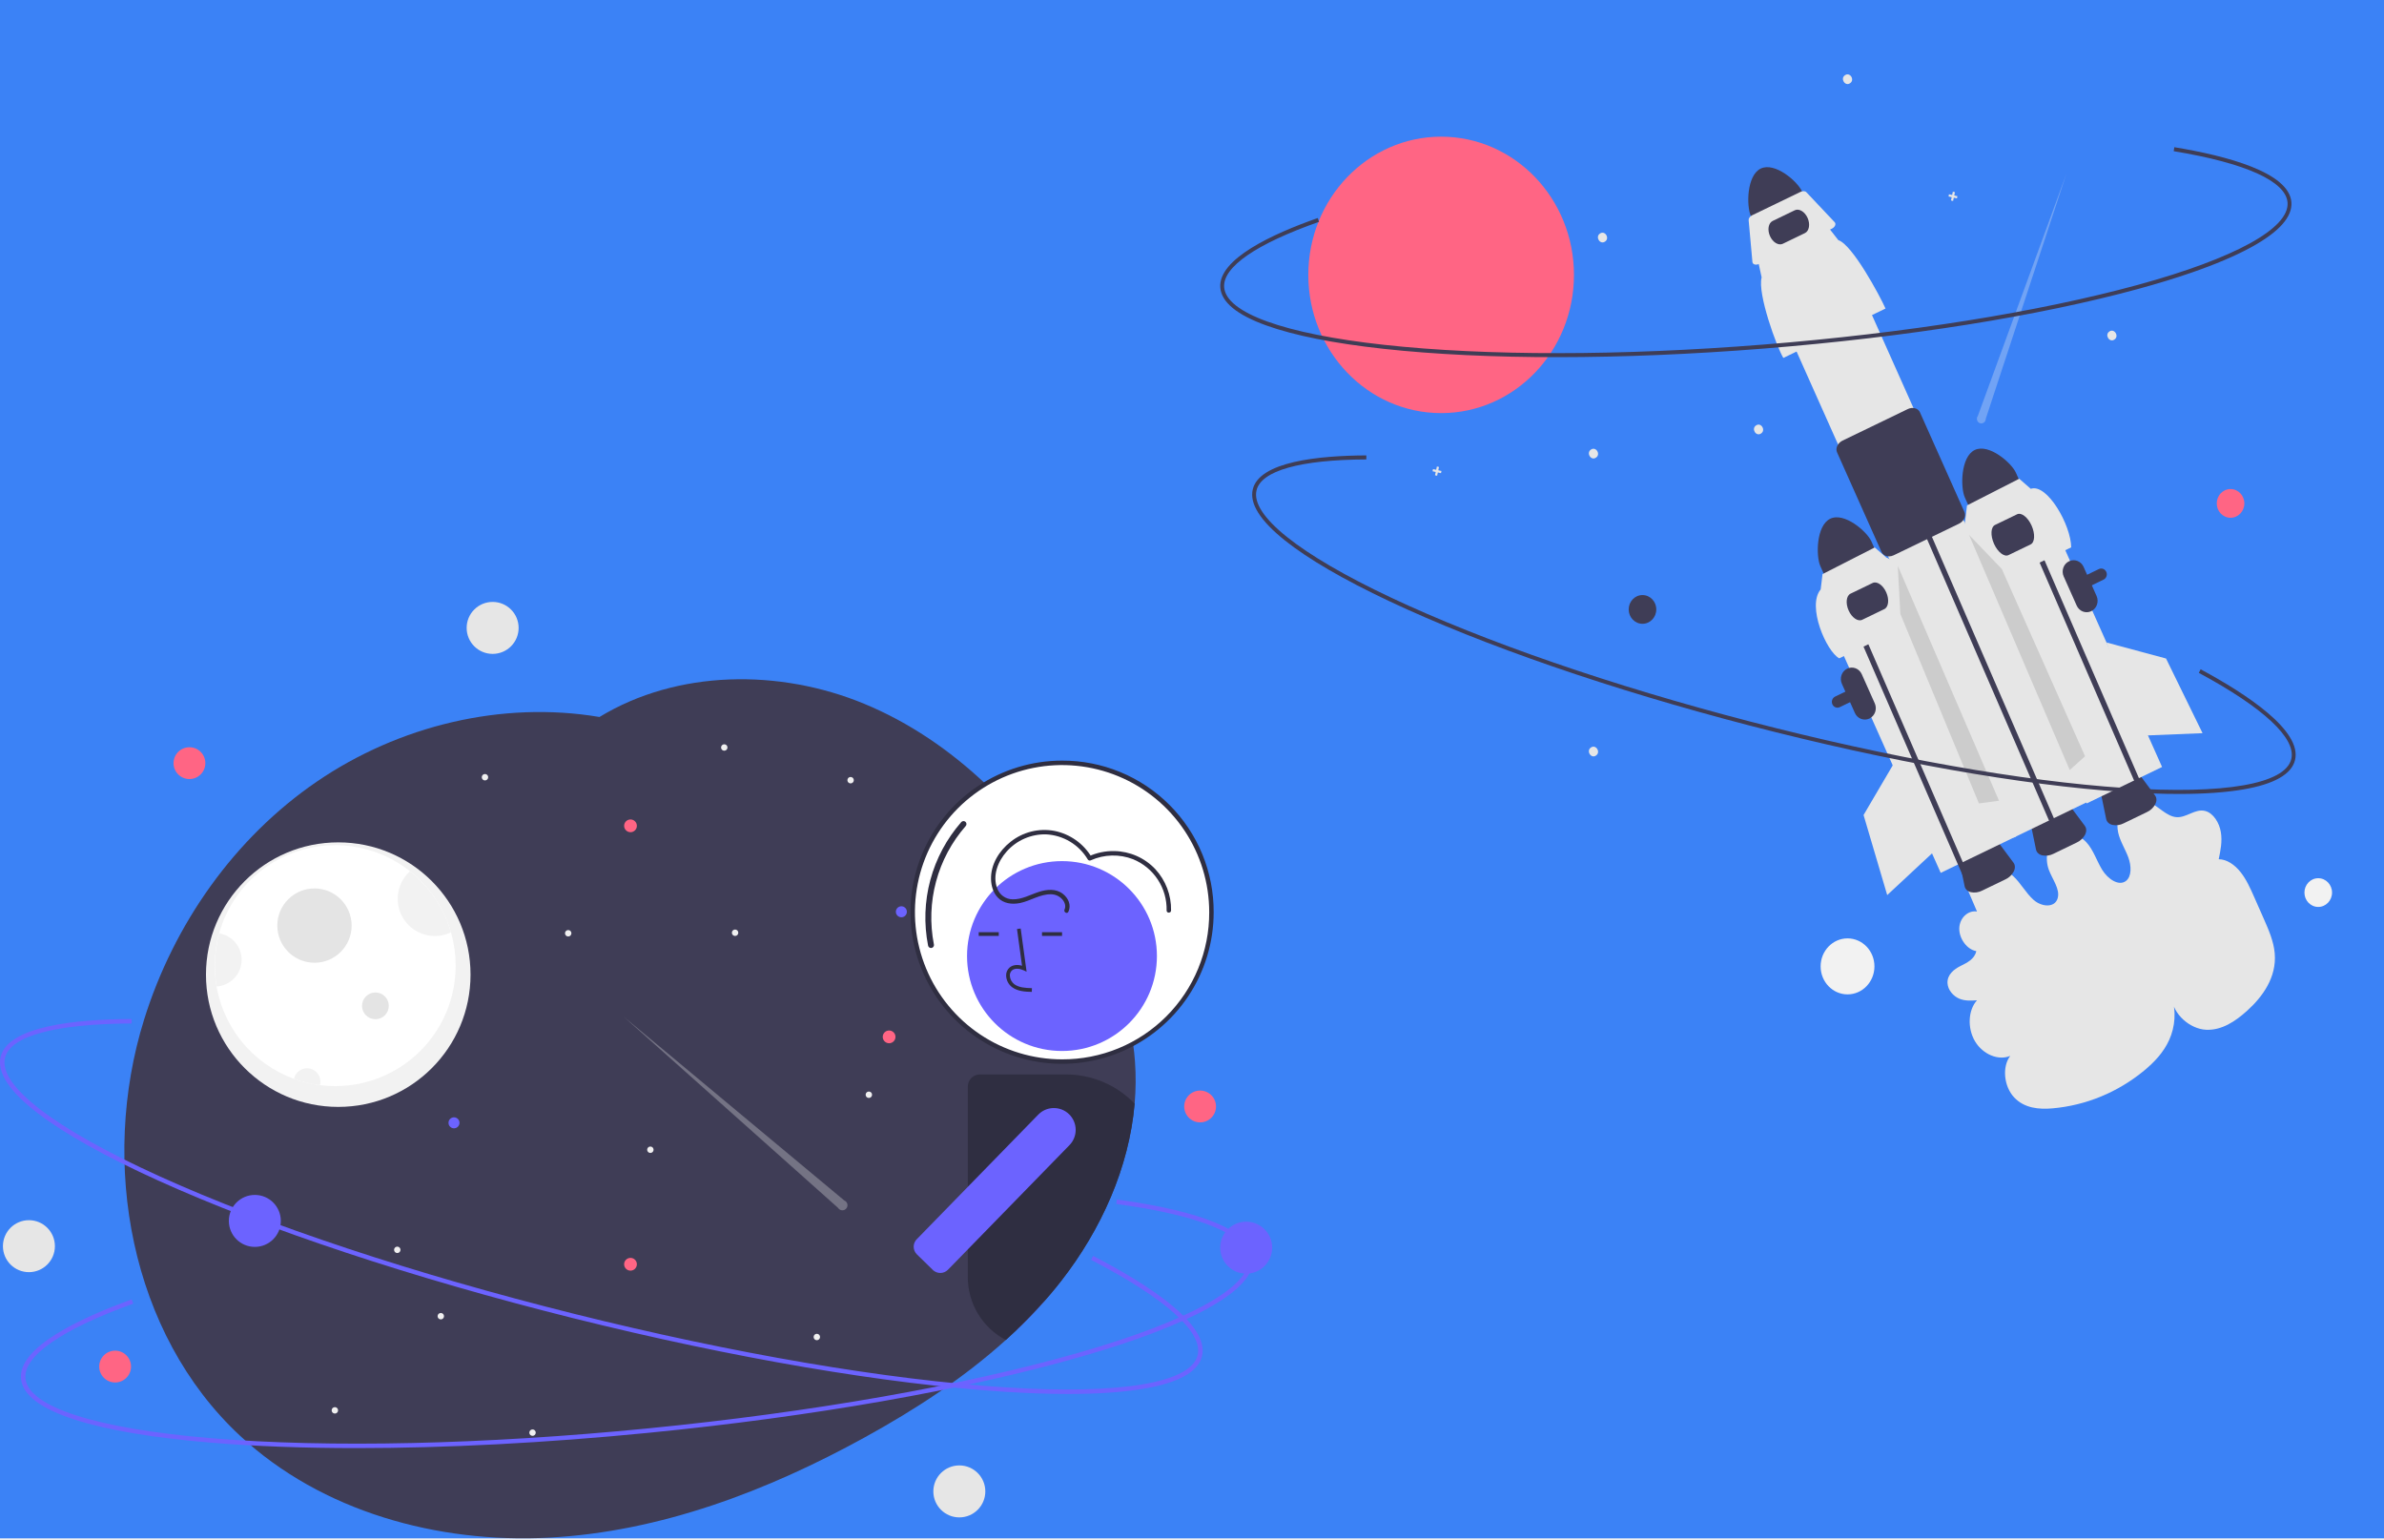
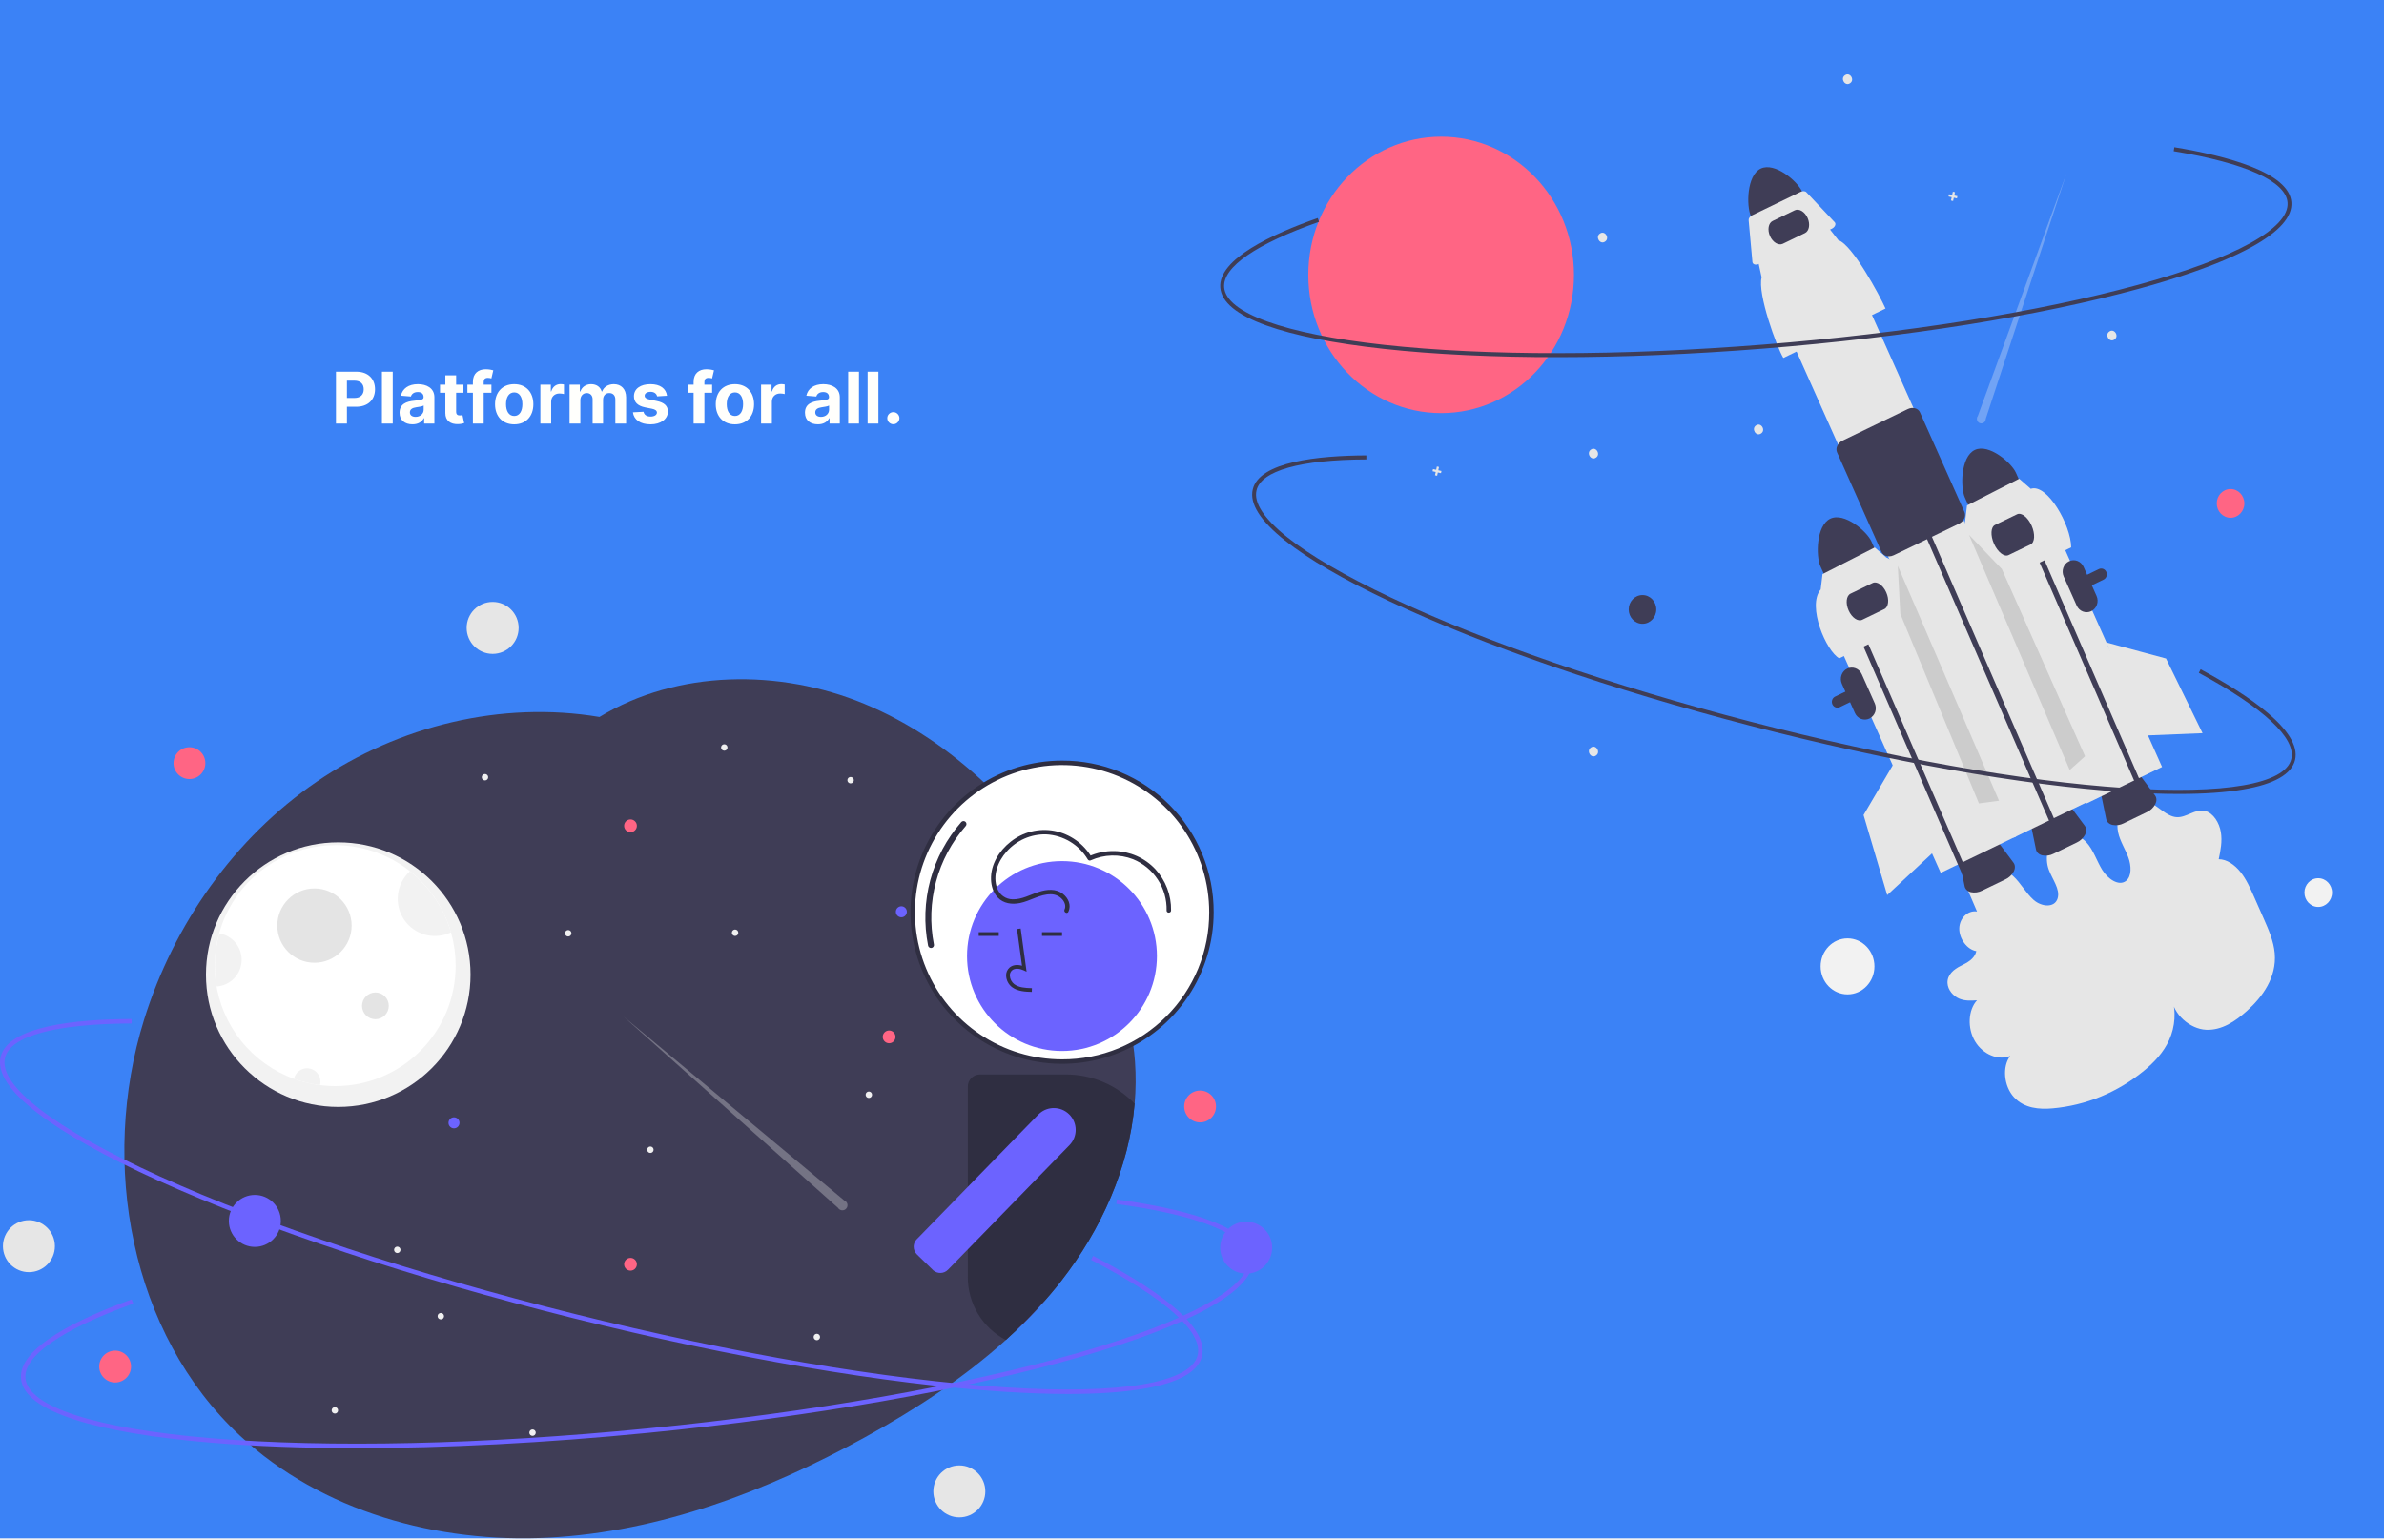
<svg xmlns="http://www.w3.org/2000/svg" width="1604" height="1036" viewBox="0 0 1604 1036" fill="none">
  <g clip-path="url(#clip0_110:1319)">
    <rect width="1604" height="1035.07" fill="#3B82F6" />
    <g clip-path="url(#clip1_110:1319)">
      <path d="M1322.65 595.758L1330.17 613.314C1324.06 612.301 1318.37 617.736 1318.24 624.717C1318.12 631.697 1323.57 638.96 1329.69 639.952C1328.52 645.371 1323.47 647.761 1319.09 649.951C1314.72 652.142 1310 655.775 1310.32 661.549C1310.58 666.186 1314.27 670.28 1318.18 671.926C1322.09 673.572 1326.2 673.319 1330.16 673.043C1324.16 679.58 1323.57 691.867 1328.85 700.682C1334.12 709.497 1344.65 713.837 1352.54 710.444C1346.97 717.657 1348.18 730.866 1355.09 738.31C1362.06 745.814 1372.17 746.54 1381 745.75C1403.49 743.771 1424.92 734.933 1442.61 720.341C1449.36 714.758 1455.67 708.192 1459.52 699.627C1463.37 691.062 1464.51 680.218 1460.92 670.471C1461.89 682.681 1473.63 692.325 1484.19 692.864C1494.76 693.404 1503.98 687.211 1511.82 680.15C1522.24 670.759 1531.9 657.596 1530.47 641.354C1529.76 633.314 1526.38 625.581 1523.07 618.09L1516.66 603.569C1514.06 597.707 1511.42 591.745 1507.52 586.825C1503.62 581.906 1498.21 578.097 1492.79 578.133C1494.03 572.246 1495.27 566.14 1494.23 559.885C1493.2 553.629 1489.22 547.153 1483.82 545.688C1476.94 543.824 1471.11 550.429 1464.2 549.806C1457.54 549.207 1452.04 542.256 1445.58 539.502C1442.92 538.304 1439.98 537.94 1437.12 538.454C1434.26 538.968 1431.61 540.339 1429.49 542.397C1425.4 546.559 1423.69 553.591 1425.16 560.245C1426.45 566.074 1429.87 571.215 1431.95 576.836C1434.03 582.457 1434.36 589.686 1430.36 592.756C1425.54 596.46 1418.2 591.419 1414.43 585.32C1410.67 579.221 1408.5 571.837 1403.74 566.707C1398.12 560.654 1389.32 559.235 1383.53 563.449C1377.74 567.664 1375.53 577.101 1378.45 585.123C1380.83 591.682 1386.3 598.318 1384.4 604.494C1382.4 611.022 1373.63 610.196 1368.35 605.582C1363.06 600.969 1359.55 594.019 1354.32 589.302C1349.02 584.512 1342.09 582.413 1336.01 583.753C1332.92 584.498 1330.07 586.039 1327.71 588.235C1325.35 590.431 1323.55 593.211 1322.5 596.317" fill="#E6E6E6" />
      <path d="M1444.47 546.421L1428.86 553.969C1426.51 555.175 1423.85 555.548 1421.28 555.032C1419.01 554.474 1417.48 553.032 1417.08 551.074L1413.45 533.418C1412.76 530.088 1415.41 526.147 1419.75 524.05L1428.37 519.881C1432.71 517.784 1437.31 518.217 1439.31 520.911L1449.94 535.187C1451.12 536.769 1451.19 538.917 1450.14 541.08C1448.86 543.456 1446.87 545.332 1444.47 546.421V546.421Z" fill="#3F3D56" />
      <path d="M960.382 220.098C975.059 178.296 997.963 140.143 1027.63 108.085C1052.8 80.896 1091.97 82.026 1091.97 82.026L1092.19 81.737C1101.62 69.639 1114.27 60.708 1128.55 56.064C1142.84 51.42 1158.13 51.269 1172.49 55.631C1176.23 56.746 1179.1 57.241 1180.47 56.744C1205.38 47.672 1204.21 27.197 1225.7 10.701C1263.32 -18.18 1388.13 14.903 1405.73 68.049C1420 111.123 1483.67 132.001 1507.45 164.949C1511.17 170.1 1514.82 175.312 1518.4 180.583C1520.08 183.032 1521.74 185.499 1523.38 187.985C1540.23 213.383 1555.35 239.981 1568.63 267.583C1577.33 285.616 1584.9 304.221 1591.27 323.279C1616.08 398.747 1607.6 454.974 1539.2 441.083C1531.1 439.434 1523.2 437.959 1515.49 436.658C1504.33 434.762 1493.55 433.205 1483.17 431.985C1469.19 430.33 1455.89 429.246 1443.26 428.732C1439.02 428.554 1434.85 428.435 1430.76 428.375C1370.31 427.503 1325.47 439.342 1291.31 457.721C1285.52 460.829 1280.03 464.117 1274.85 467.584C1266.93 472.852 1259.37 478.68 1252.22 485.028C1242.33 493.863 1233.2 503.592 1224.96 514.099L1224.5 514.677C1184.55 565.535 1171.4 621.837 1143.61 631.75C1024.8 674.134 949.661 520.492 941.955 370.197C941.566 362.624 941.351 355.072 941.31 347.542C941.286 344.176 941.302 340.819 941.358 337.471C941.48 328.737 941.85 320.059 942.47 311.485C942.701 308.207 942.969 304.947 943.275 301.704C943.611 298.206 943.977 294.73 944.401 291.275C947.423 265.951 952.71 241.858 960.382 220.098Z" fill="#3B82F6" />
      <path d="M1328.62 302.789C1319.14 307.386 1318.98 327.976 1321.95 334.648L1327.35 346.723L1361.71 330.107L1356.32 318.031C1353.34 311.362 1338.12 298.208 1328.62 302.789Z" fill="#3F3D56" />
      <path d="M1236.27 476.164C1235.66 476.164 1235.07 476.012 1234.53 475.722C1233.99 475.431 1233.53 475.01 1233.19 474.494C1232.84 473.978 1232.62 473.383 1232.54 472.759C1232.46 472.135 1232.53 471.501 1232.74 470.91C1232.9 470.427 1233.16 469.983 1233.5 469.605C1233.83 469.227 1234.23 468.921 1234.68 468.706L1412.17 382.894C1412.62 382.678 1413.1 382.555 1413.59 382.534C1414.08 382.512 1414.58 382.591 1415.04 382.767C1415.5 382.944 1415.93 383.213 1416.29 383.56C1416.66 383.908 1416.95 384.326 1417.16 384.792C1417.58 385.733 1417.62 386.808 1417.28 387.781C1416.94 388.755 1416.24 389.548 1415.33 389.986H1415.33L1237.85 475.797C1237.35 476.039 1236.81 476.164 1236.27 476.164V476.164Z" fill="#3F3D56" />
      <path d="M1375.1 337.808L1324.37 362.337L1403.95 540.586L1454.68 516.057L1375.1 337.808Z" fill="#E6E6E6" />
      <path d="M1184.65 113.423C1175.16 118.02 1175.01 138.61 1177.98 145.281L1183.37 157.357L1217.74 140.741L1212.35 128.665C1209.37 121.996 1194.15 108.841 1184.65 113.423Z" fill="#3F3D56" />
      <path d="M1397.24 566.912L1381.63 574.46C1379.29 575.666 1376.62 576.04 1374.05 575.523C1371.79 574.966 1370.26 573.524 1369.85 571.566L1366.22 553.91C1365.53 550.579 1368.19 546.638 1372.52 544.541L1381.14 540.373C1385.48 538.275 1390.09 538.709 1392.09 541.402L1402.71 555.678C1403.89 557.261 1403.96 559.409 1402.91 561.571C1401.63 563.948 1399.64 565.824 1397.24 566.912V566.912Z" fill="#3F3D56" />
      <path d="M1349.25 591.694L1333.63 599.242C1331.29 600.448 1328.63 600.821 1326.06 600.305C1323.79 599.747 1322.26 598.305 1321.85 596.347L1318.22 578.691C1317.54 575.36 1320.19 571.42 1324.52 569.323L1333.15 565.154C1337.48 563.057 1342.09 563.49 1344.09 566.184L1354.72 580.459C1355.89 582.042 1355.97 584.19 1354.91 586.352C1353.64 588.729 1351.64 590.605 1349.25 591.694V591.694Z" fill="#3F3D56" />
      <path d="M1244.67 178.762L1193.93 203.292L1354.8 563.601L1405.53 539.072L1244.67 178.762Z" fill="#E6E6E6" />
      <path d="M1297.31 364.501L1291.61 351.466L1294.89 349.893L1300.57 362.887L1382.75 552.506L1379.47 554.089" fill="#3F3D56" />
      <path d="M1361.51 353.666L1355.82 340.631L1359.1 339.058L1364.77 352.052L1446.96 541.671L1443.68 543.254" fill="#3F3D56" />
      <path d="M1268.61 207.597L1199.87 240.833C1195.49 233.748 1182.3 197.438 1185.26 186.666L1183.04 176.393L1230.5 153.444L1236.86 161.577C1246.29 164.588 1264.65 198.692 1268.61 207.597Z" fill="#E6E6E6" />
      <path d="M1232.49 153.883L1183.51 177.565C1181.7 178.439 1179.77 178.118 1179.21 176.847C1179.13 176.664 1179.08 176.468 1179.06 176.267L1176.52 148.125C1176.41 146.92 1177.4 145.554 1178.92 144.822L1211.4 129.117C1212.91 128.385 1214.56 128.478 1215.37 129.342L1234.4 149.507C1235.38 150.539 1234.85 152.304 1233.22 153.45C1232.99 153.615 1232.74 153.76 1232.49 153.883V153.883Z" fill="#E6E6E6" />
      <path d="M1270.91 374.367C1270.38 374.369 1269.85 374.304 1269.33 374.174C1268.61 374.017 1267.92 373.69 1267.34 373.216C1266.75 372.743 1266.28 372.136 1265.95 371.442L1236.01 304.371C1234.77 301.594 1236.43 298.043 1239.71 296.455L1283.56 275.255C1286.85 273.666 1290.53 274.634 1291.77 277.41L1321.71 344.482C1322.01 345.188 1322.15 345.957 1322.12 346.728C1322.09 347.5 1321.89 348.253 1321.54 348.932C1320.77 350.469 1319.52 351.691 1318 352.398L1274.16 373.597C1273.14 374.097 1272.03 374.359 1270.91 374.367Z" fill="#3F3D56" />
      <path d="M1276.9 384.52L1226.17 409.049L1305.75 587.298L1356.49 562.768L1276.9 384.52Z" fill="#E6E6E6" />
      <path d="M1214.4 156.824L1199.52 164.017C1196.65 165.405 1192.78 163.092 1190.89 158.862C1189 154.631 1189.8 150.059 1192.67 148.671L1207.55 141.478C1210.42 140.089 1214.29 142.402 1216.18 146.633C1218.07 150.863 1217.27 155.436 1214.4 156.824Z" fill="#3F3D56" />
      <path d="M1231.41 349.022C1221.93 353.619 1221.77 374.209 1224.75 380.88L1230.14 392.956L1264.5 376.34L1259.11 364.264C1256.13 357.595 1240.91 344.44 1231.41 349.022Z" fill="#3F3D56" />
      <path d="M1073.8 307.922C1070.45 310.245 1067.02 304.715 1070.44 302.495C1073.79 300.172 1077.22 305.702 1073.8 307.922Z" fill="#E6E6E6" />
      <path d="M1422.61 228.465C1419.26 230.788 1415.83 225.258 1419.24 223.038C1422.59 220.715 1426.02 226.245 1422.61 228.465Z" fill="#E6E6E6" />
      <path d="M1184.87 291.669C1181.52 293.993 1178.09 288.463 1181.5 286.243C1184.85 283.919 1188.28 289.449 1184.87 291.669Z" fill="#E6E6E6" />
      <path d="M1073.8 508.37C1070.45 510.694 1067.02 505.164 1070.44 502.944C1073.79 500.62 1077.22 506.15 1073.8 508.37Z" fill="#E6E6E6" />
      <path d="M1244.74 56.007C1241.38 58.33 1237.95 52.8 1241.37 50.58C1244.72 48.257 1248.15 53.786 1244.74 56.007Z" fill="#E6E6E6" />
      <path d="M1079.88 162.552C1076.53 164.875 1073.1 159.345 1076.51 157.125C1079.86 154.802 1083.29 160.331 1079.88 162.552Z" fill="#E6E6E6" />
      <path d="M1316.99 132.007L1314.86 131.521L1315.33 129.301L1313.91 128.977L1313.44 131.196L1311.31 130.711L1311 132.19L1313.13 132.676L1312.66 134.895L1314.08 135.219L1314.55 133L1316.68 133.486L1316.99 132.007Z" fill="#E6E6E6" />
      <path d="M969.841 316.906L967.71 316.419L968.176 314.2L966.755 313.876L966.287 316.095L964.155 315.609L963.843 317.088L965.976 317.575L965.509 319.794L966.93 320.117L967.398 317.899L969.53 318.385L969.841 316.906Z" fill="#E6E6E6" />
      <path d="M1407.05 411.223C1405.27 412.079 1403.25 412.167 1401.41 411.468C1399.57 410.769 1398.08 409.341 1397.25 407.497L1388.48 387.844C1387.66 385.999 1387.57 383.889 1388.25 381.98C1388.92 380.07 1390.29 378.516 1392.06 377.659C1393.84 376.802 1395.86 376.712 1397.7 377.409C1399.53 378.106 1401.03 379.533 1401.86 381.377L1410.63 401.029C1411.45 402.876 1411.54 404.986 1410.86 406.897C1410.19 408.808 1408.82 410.364 1407.05 411.223V411.223Z" fill="#3F3D56" />
      <path d="M1257.81 483.457C1256.04 484.312 1254.01 484.4 1252.17 483.702C1250.33 483.003 1248.84 481.575 1248.01 479.731L1239.24 460.078C1238.42 458.232 1238.33 456.123 1239.01 454.213C1239.68 452.304 1241.05 450.75 1242.82 449.893C1244.6 449.036 1246.62 448.946 1248.46 449.643C1250.3 450.34 1251.79 451.767 1252.62 453.61L1261.39 473.263C1262.21 475.109 1262.3 477.219 1261.63 479.13C1260.95 481.042 1259.58 482.597 1257.81 483.457Z" fill="#3F3D56" />
      <path d="M1393.53 368.285L1334.7 396.73C1330.95 390.666 1319.66 359.591 1322.2 350.371L1323.44 340.057L1358.57 322.122L1366.35 328.898C1377.32 325.04 1393.44 353.321 1393.53 368.285Z" fill="#E6E6E6" />
      <path d="M1366.22 366.313L1351.34 373.506C1348.47 374.894 1344.1 371.472 1341.6 365.879C1339.11 360.286 1339.41 354.604 1342.28 353.216L1357.16 346.023C1360.03 344.635 1364.4 348.057 1366.9 353.65C1369.39 359.244 1369.09 364.925 1366.22 366.313Z" fill="#3F3D56" />
      <path d="M1240.04 403.327L1234.35 390.291L1237.63 388.719L1243.3 401.712L1325.48 591.331L1322.21 592.914" fill="#3F3D56" />
      <path d="M1296.32 414.518L1237.49 442.963C1228.81 438.299 1215.55 407.784 1224.99 396.603L1226.23 386.289L1261.36 368.354L1269.15 375.131C1277.22 377.708 1292.93 406.896 1296.32 414.518Z" fill="#E6E6E6" />
      <path d="M1267.8 409.833L1252.92 417.027C1250.05 418.415 1245.95 415.601 1243.79 410.755C1241.63 405.91 1242.2 400.837 1245.07 399.449L1259.95 392.256C1262.82 390.867 1266.92 393.681 1269.08 398.527C1271.24 403.372 1270.67 408.445 1267.8 409.833Z" fill="#3F3D56" />
      <path d="M969.624 277.96C1018.98 277.96 1058.99 236.322 1058.99 184.959C1058.99 133.596 1018.98 91.958 969.624 91.958C920.267 91.958 880.254 133.596 880.254 184.959C880.254 236.322 920.267 277.96 969.624 277.96Z" fill="#FF6584" />
      <path opacity="0.3" d="M1336.05 281.823L1390.36 116.761L1330.73 279.848C1330.43 280.235 1330.23 280.689 1330.14 281.174C1330.05 281.659 1330.07 282.159 1330.2 282.634C1330.33 283.109 1330.56 283.544 1330.89 283.905C1331.21 284.265 1331.62 284.539 1332.06 284.705C1332.51 284.871 1332.99 284.924 1333.46 284.859C1333.93 284.793 1334.38 284.613 1334.77 284.331C1335.16 284.049 1335.48 283.675 1335.7 283.239C1335.93 282.802 1336.05 282.317 1336.05 281.823H1336.05Z" fill="#F0F0F0" />
      <path d="M1474.49 183.436C1463.86 187.113 1452.07 190.725 1439.13 194.272C1372.2 212.611 1282.48 226.916 1186.5 234.553C1090.52 242.19 999.753 242.246 930.915 234.711C897.382 231.04 870.86 225.76 852.084 219.017C832.207 211.879 821.762 203.277 821.04 193.452C819.633 174.31 855.931 157.463 886.628 146.7L887.46 149.267C845.304 164.047 822.637 179.666 823.635 193.246C824.906 210.542 864.107 224.673 931.188 232.017C999.874 239.535 1090.47 239.478 1186.3 231.853C1282.13 224.227 1371.68 209.95 1438.47 191.652C1503.7 173.782 1540.38 153.612 1539.11 136.316C1538.05 121.955 1510.85 109.67 1462.51 101.723L1462.92 99.047C1498.04 104.822 1540.22 115.939 1541.7 136.109C1542.43 145.935 1533.36 156.089 1514.76 166.289C1504.15 172.103 1490.68 177.839 1474.49 183.436Z" fill="#3F3D56" />
      <path d="M1500.75 348.382C1505.88 348.382 1510.04 344.055 1510.04 338.719C1510.04 333.382 1505.88 329.055 1500.75 329.055C1495.62 329.055 1491.47 333.382 1491.47 338.719C1491.47 344.055 1495.62 348.382 1500.75 348.382Z" fill="#FF6584" />
      <path d="M1559.75 610.229C1564.88 610.229 1569.04 605.903 1569.04 600.566C1569.04 595.229 1564.88 590.903 1559.75 590.903C1554.63 590.903 1550.47 595.229 1550.47 600.566C1550.47 605.903 1554.63 610.229 1559.75 610.229Z" fill="#F2F2F2" />
      <path d="M1243.06 669.067C1253.05 669.067 1261.16 660.632 1261.16 650.227C1261.16 639.821 1253.05 631.386 1243.06 631.386C1233.06 631.386 1224.95 639.821 1224.95 650.227C1224.95 660.632 1233.06 669.067 1243.06 669.067Z" fill="#F2F2F2" />
      <path d="M1105.1 419.713C1110.23 419.713 1114.38 415.386 1114.38 410.049C1114.38 404.712 1110.23 400.386 1105.1 400.386C1099.97 400.386 1095.81 404.712 1095.81 410.049C1095.81 415.386 1099.97 419.713 1105.1 419.713Z" fill="#3F3D56" />
      <path d="M1417.28 432.29L1457.35 443.083L1481.92 493.31L1440.38 495.006L1417.28 432.29Z" fill="#E6E6E6" />
      <path d="M1324.81 359.881L1346.86 382.841L1402.86 508.848L1392.55 518.118L1324.81 359.881Z" fill="#CCCCCC" />
      <path d="M1276.86 380.693L1278.59 413.105L1331.45 540.574L1344.97 538.762L1276.86 380.693Z" fill="#CCCCCC" />
      <path d="M1275.42 511.629L1253.84 548.38L1269.75 602.256L1300.73 573.41L1275.42 511.629Z" fill="#E6E6E6" />
      <path d="M1466.03 534.211C1454.83 534.211 1442.55 533.77 1429.19 532.889C1360.11 528.324 1270.63 512.454 1177.24 488.202C1083.85 463.95 997.694 434.212 934.653 404.47C903.944 389.981 880.375 376.266 864.602 363.705C847.901 350.408 840.597 338.817 842.889 329.256C847.356 310.63 886.907 306.555 919.299 306.416L919.31 309.125C874.827 309.315 848.584 316.698 845.415 329.912C841.379 346.743 874.297 373.018 935.728 402.003C998.63 431.68 1084.62 461.36 1177.87 485.574C1271.12 509.787 1360.43 525.631 1429.36 530.186C1496.67 534.635 1537.59 527.533 1541.63 510.702C1544.98 496.728 1522.89 476.143 1479.42 452.736L1480.62 450.331C1512.2 467.338 1548.86 491.731 1544.15 511.358C1541.86 520.919 1530.18 527.579 1509.43 531.153C1497.61 533.19 1483.08 534.211 1466.03 534.211Z" fill="#3F3D56" />
    </g>
    <g clip-path="url(#clip2_110:1319)">
      <path d="M763.402 742.591C759.672 785.671 740.892 827.301 714.102 861.731C712.982 863.171 711.849 864.597 710.702 866.011C708.122 869.191 705.476 872.311 702.762 875.371C699.442 879.141 696.026 882.824 692.512 886.421C689.652 889.381 686.726 892.277 683.732 895.111C681.422 897.321 679.086 899.487 676.722 901.611C648.292 927.301 615.632 948.501 581.982 967.041C516.312 1003.21 444.332 1030.61 369.462 1034.6C294.602 1038.58 216.452 1017.14 161.552 966.081C87.562 897.271 66.912 782.501 96.952 686.031C116.932 621.851 157.712 563.791 213.212 525.871C268.232 488.281 337.642 471.361 403.332 482.421C455.772 450.551 524.422 449.941 581.432 473.531C611.852 486.121 639.152 504.841 663.102 527.461C674.07 537.842 684.333 548.943 693.822 560.691C694.792 561.881 695.752 563.081 696.702 564.291C700.682 569.321 704.532 574.454 708.252 579.691C713.592 587.201 718.662 594.877 723.462 602.721C724.782 604.881 726.092 607.051 727.372 609.241C728.232 610.711 729.102 612.191 729.952 613.681C729.972 613.711 729.985 613.745 729.992 613.781C743.302 637.191 754.182 662.171 759.852 688.281C760.852 692.901 761.692 697.541 762.342 702.221V702.231C762.912 706.201 763.342 710.191 763.632 714.201C764.316 723.655 764.239 733.149 763.402 742.591V742.591Z" fill="#3F3D56" />
      <path opacity="0.3" d="M568.044 807.717L419.582 684.039L563.81 812.671C564.089 813.142 564.477 813.539 564.94 813.829C565.404 814.12 565.93 814.296 566.475 814.343C567.02 814.39 567.568 814.306 568.075 814.099C568.581 813.891 569.03 813.566 569.386 813.15C569.741 812.734 569.992 812.24 570.118 811.707C570.245 811.175 570.242 810.62 570.111 810.089C569.979 809.558 569.723 809.065 569.364 808.653C569.004 808.241 568.552 807.92 568.044 807.717V807.717Z" fill="#F0F0F0" />
      <path d="M227.582 744.781C276.736 744.781 316.582 704.934 316.582 655.781C316.582 606.627 276.736 566.781 227.582 566.781C178.429 566.781 138.582 606.627 138.582 655.781C138.582 704.934 178.429 744.781 227.582 744.781Z" fill="#F2F2F2" />
      <path d="M306.582 649.781C306.583 660.418 304.488 670.951 300.418 680.779C296.348 690.607 290.381 699.537 282.86 707.058C275.338 714.58 266.408 720.546 256.58 724.617C246.753 728.687 236.219 730.782 225.582 730.781C216.101 730.775 206.694 729.117 197.782 725.881C183.848 720.805 171.574 712.003 162.296 700.434C153.018 688.866 147.091 674.973 145.161 660.27C143.232 645.566 145.373 630.615 151.352 617.044C157.33 603.473 166.918 591.802 179.07 583.302C191.222 574.803 205.473 569.8 220.271 568.838C235.07 567.876 249.849 570.993 262.998 577.849C276.148 584.705 287.165 595.036 294.85 607.72C302.535 620.403 306.593 634.951 306.582 649.781V649.781Z" fill="white" />
      <path d="M211.582 647.781C225.389 647.781 236.582 636.588 236.582 622.781C236.582 608.974 225.389 597.781 211.582 597.781C197.775 597.781 186.582 608.974 186.582 622.781C186.582 636.588 197.775 647.781 211.582 647.781Z" fill="#E4E4E4" />
      <path d="M303.422 627.311C298.004 629.917 291.828 630.484 286.026 628.907C280.223 627.33 275.184 623.715 271.831 618.724C268.478 613.733 267.036 607.701 267.769 601.733C268.502 595.765 271.361 590.262 275.822 586.231C289.08 596.712 298.73 611.075 303.422 627.311Z" fill="#F2F2F2" />
      <path d="M252.582 685.781C257.553 685.781 261.582 681.751 261.582 676.781C261.582 671.81 257.553 667.781 252.582 667.781C247.612 667.781 243.582 671.81 243.582 676.781C243.582 681.751 247.612 685.781 252.582 685.781Z" fill="#E4E4E4" />
      <path d="M215.582 727.781C215.581 728.571 215.477 729.358 215.272 730.121C209.3 729.374 203.433 727.951 197.782 725.881C198.251 723.709 199.507 721.788 201.308 720.487C203.109 719.185 205.327 718.596 207.536 718.832C209.745 719.067 211.789 720.112 213.274 721.764C214.76 723.416 215.582 725.559 215.582 727.781Z" fill="#F2F2F2" />
      <path d="M162.582 645.781C162.582 650.347 160.846 654.742 157.727 658.077C154.608 661.411 150.338 663.436 145.782 663.741C143.72 651.854 144.321 639.657 147.542 628.031C151.744 628.731 155.561 630.899 158.315 634.149C161.069 637.399 162.581 641.521 162.582 645.781Z" fill="#F2F2F2" />
      <path d="M606.456 617.185C608.501 617.185 610.159 615.528 610.159 613.483C610.159 611.438 608.501 609.781 606.456 609.781C604.412 609.781 602.754 611.438 602.754 613.483C602.754 615.528 604.412 617.185 606.456 617.185Z" fill="#6C63FF" />
      <path d="M572.302 527.112C573.497 527.112 574.465 526.143 574.465 524.948C574.465 523.754 573.497 522.785 572.302 522.785C571.108 522.785 570.139 523.754 570.139 524.948C570.139 526.143 571.108 527.112 572.302 527.112Z" fill="#F0F0F0" />
      <path d="M225.302 951.112C226.497 951.112 227.465 950.143 227.465 948.948C227.465 947.754 226.497 946.785 225.302 946.785C224.108 946.785 223.139 947.754 223.139 948.948C223.139 950.143 224.108 951.112 225.302 951.112Z" fill="#F0F0F0" />
      <path d="M584.581 738.757C585.776 738.757 586.745 737.789 586.745 736.594C586.745 735.399 585.776 734.431 584.581 734.431C583.387 734.431 582.418 735.399 582.418 736.594C582.418 737.789 583.387 738.757 584.581 738.757Z" fill="#F0F0F0" />
      <path d="M305.457 759.185C307.501 759.185 309.159 757.528 309.159 755.483C309.159 753.438 307.501 751.781 305.457 751.781C303.412 751.781 301.754 753.438 301.754 755.483C301.754 757.528 303.412 759.185 305.457 759.185Z" fill="#6C63FF" />
      <path d="M171.457 838.966C181.112 838.966 188.94 831.139 188.94 821.483C188.94 811.827 181.112 804 171.457 804C161.801 804 153.974 811.827 153.974 821.483C153.974 831.139 161.801 838.966 171.457 838.966Z" fill="#6C63FF" />
      <path d="M267.302 843.112C268.497 843.112 269.465 842.143 269.465 840.948C269.465 839.754 268.497 838.785 267.302 838.785C266.108 838.785 265.139 839.754 265.139 840.948C265.139 842.143 266.108 843.112 267.302 843.112Z" fill="#F0F0F0" />
      <path d="M487.302 505.112C488.497 505.112 489.465 504.143 489.465 502.948C489.465 501.754 488.497 500.785 487.302 500.785C486.108 500.785 485.139 501.754 485.139 502.948C485.139 504.143 486.108 505.112 487.302 505.112Z" fill="#F0F0F0" />
      <path d="M358.302 966.112C359.497 966.112 360.465 965.143 360.465 963.948C360.465 962.754 359.497 961.785 358.302 961.785C357.108 961.785 356.139 962.754 356.139 963.948C356.139 965.143 357.108 966.112 358.302 966.112Z" fill="#F0F0F0" />
      <path d="M326.302 525.112C327.497 525.112 328.465 524.143 328.465 522.948C328.465 521.754 327.497 520.785 326.302 520.785C325.108 520.785 324.139 521.754 324.139 522.948C324.139 524.143 325.108 525.112 326.302 525.112Z" fill="#F0F0F0" />
      <path d="M382.302 630.112C383.497 630.112 384.465 629.143 384.465 627.948C384.465 626.754 383.497 625.785 382.302 625.785C381.108 625.785 380.139 626.754 380.139 627.948C380.139 629.143 381.108 630.112 382.302 630.112Z" fill="#F0F0F0" />
      <path d="M296.581 887.757C297.776 887.757 298.744 886.789 298.744 885.594C298.744 884.399 297.776 883.431 296.581 883.431C295.387 883.431 294.418 884.399 294.418 885.594C294.418 886.789 295.387 887.757 296.581 887.757Z" fill="#F0F0F0" />
      <path d="M549.581 901.757C550.776 901.757 551.745 900.789 551.745 899.594C551.745 898.399 550.776 897.431 549.581 897.431C548.387 897.431 547.418 898.399 547.418 899.594C547.418 900.789 548.387 901.757 549.581 901.757Z" fill="#F0F0F0" />
      <path d="M437.581 775.757C438.776 775.757 439.744 774.789 439.744 773.594C439.744 772.399 438.776 771.431 437.581 771.431C436.387 771.431 435.418 772.399 435.418 773.594C435.418 774.789 436.387 775.757 437.581 775.757Z" fill="#F0F0F0" />
      <path d="M494.581 629.757C495.776 629.757 496.744 628.789 496.744 627.594C496.744 626.399 495.776 625.431 494.581 625.431C493.387 625.431 492.418 626.399 492.418 627.594C492.418 628.789 493.387 629.757 494.581 629.757Z" fill="#F0F0F0" />
      <path d="M598.212 701.944C600.581 701.944 602.501 700.023 602.501 697.655C602.501 695.286 600.581 693.366 598.212 693.366C595.843 693.366 593.923 695.286 593.923 697.655C593.923 700.023 595.843 701.944 598.212 701.944Z" fill="#FF6584" />
      <path d="M424.212 559.943C426.581 559.943 428.501 558.023 428.501 555.655C428.501 553.286 426.581 551.366 424.212 551.366C421.843 551.366 419.923 553.286 419.923 555.655C419.923 558.023 421.843 559.943 424.212 559.943Z" fill="#FF6584" />
      <path d="M424.212 854.944C426.581 854.944 428.501 853.023 428.501 850.655C428.501 848.286 426.581 846.366 424.212 846.366C421.843 846.366 419.923 848.286 419.923 850.655C419.923 853.023 421.843 854.944 424.212 854.944Z" fill="#FF6584" />
      <path d="M691.422 875.371C689.752 875.372 688.127 875.918 686.794 876.924C685.461 877.931 684.491 879.344 684.032 880.951C683.83 881.639 683.729 882.353 683.732 883.071V895.111C686.722 892.281 689.649 889.384 692.512 886.421C696.022 882.821 699.439 879.137 702.762 875.371H691.422Z" fill="#6C63FF" />
      <path d="M718.651 937.931C705.739 937.931 691.587 937.443 676.194 936.467C596.581 931.412 493.457 913.834 385.818 886.975C278.181 860.116 178.888 827.181 106.233 794.241C70.84 778.194 43.677 763.004 25.498 749.093C6.251 734.366 -2.168 721.529 0.474 710.94C5.622 690.312 51.205 685.798 88.538 685.645L88.55 688.645C37.282 688.855 7.037 697.032 3.385 711.667C-1.267 730.307 36.672 759.408 107.472 791.508C179.967 824.376 279.077 857.248 386.545 884.065C494.012 910.881 596.946 928.428 676.385 933.473C753.964 938.401 801.128 930.536 805.779 911.895C809.641 896.418 784.181 873.62 734.09 847.697L735.469 845.033C771.866 863.869 814.114 890.884 808.691 912.622C806.048 923.21 792.585 930.586 768.675 934.544C755.046 936.8 738.305 937.931 718.651 937.931Z" fill="#6C63FF" />
      <path d="M714.582 714.281C770.087 714.281 815.082 669.285 815.082 613.781C815.082 558.276 770.087 513.281 714.582 513.281C659.077 513.281 614.082 558.276 614.082 613.781C614.082 669.285 659.077 714.281 714.582 714.281Z" fill="white" />
      <path d="M714.582 511.781C694.408 511.781 674.688 517.763 657.914 528.971C641.14 540.179 628.067 556.109 620.346 574.747C612.626 593.385 610.606 613.894 614.542 633.68C618.478 653.466 628.192 671.641 642.457 685.906C656.722 700.171 674.897 709.885 694.683 713.821C714.469 717.756 734.978 715.737 753.616 708.016C772.254 700.296 788.184 687.223 799.392 670.449C810.6 653.675 816.582 633.954 816.582 613.781C816.63 600.372 814.025 587.087 808.916 574.69C803.807 562.293 796.296 551.029 786.815 541.548C777.333 532.067 766.07 524.556 753.673 519.447C741.276 514.338 727.99 511.732 714.582 511.781V511.781ZM714.582 712.781C695.002 712.781 675.861 706.974 659.581 696.096C643.3 685.218 630.611 669.756 623.118 651.666C615.625 633.576 613.664 613.671 617.484 594.467C621.304 575.263 630.733 557.623 644.579 543.777C658.424 529.932 676.064 520.503 695.268 516.683C714.472 512.863 734.378 514.824 752.468 522.317C770.558 529.81 786.019 542.499 796.898 558.779C807.776 575.06 813.582 594.2 813.582 613.781C813.633 626.796 811.106 639.692 806.149 651.726C801.192 663.76 793.901 674.694 784.698 683.897C775.495 693.1 764.562 700.39 752.527 705.348C740.493 710.305 727.597 712.831 714.582 712.781V712.781Z" fill="#2F2E41" />
      <path d="M626.387 637.852C625.927 637.851 625.481 637.692 625.124 637.401C624.768 637.11 624.523 636.705 624.43 636.254C621.555 621.611 622.074 606.504 625.947 592.092C629.82 577.681 636.943 564.349 646.771 553.119C647.124 552.725 647.619 552.487 648.148 552.457C648.676 552.428 649.195 552.609 649.59 552.961C649.985 553.313 650.225 553.808 650.256 554.336C650.287 554.864 650.108 555.384 649.757 555.78C640.339 566.541 633.513 579.318 629.802 593.128C626.09 606.939 625.593 621.416 628.348 635.448C628.407 635.739 628.401 636.04 628.33 636.328C628.259 636.616 628.125 636.885 627.938 637.115C627.75 637.345 627.513 637.531 627.245 637.658C626.977 637.785 626.684 637.852 626.387 637.852H626.387Z" fill="#2F2E41" />
      <path d="M714.519 707.151C749.797 707.151 778.396 678.552 778.396 643.274C778.396 607.995 749.797 579.397 714.519 579.397C679.241 579.397 650.642 607.995 650.642 643.274C650.642 678.552 679.241 707.151 714.519 707.151Z" fill="#6C63FF" />
      <path d="M694.218 667.39C690.077 667.275 684.924 667.131 680.954 664.231C679.772 663.332 678.801 662.185 678.108 660.872C677.416 659.558 677.019 658.108 676.946 656.625C676.874 655.571 677.047 654.514 677.451 653.538C677.856 652.562 678.48 651.692 679.276 650.997C681.35 649.245 684.378 648.834 687.641 649.793L684.26 625.087L686.741 624.747L690.716 653.792L688.643 652.841C686.241 651.739 682.943 651.178 680.893 652.91C680.39 653.363 679.998 653.926 679.747 654.555C679.497 655.184 679.395 655.862 679.449 656.537C679.51 657.641 679.808 658.719 680.323 659.697C680.837 660.676 681.557 661.532 682.432 662.208C685.521 664.465 689.629 664.756 694.288 664.886L694.218 667.39Z" fill="#2F2E41" />
      <path d="M671.986 627.218H658.495V629.723H671.986V627.218Z" fill="#2F2E41" />
      <path d="M714.571 627.218H701.08V629.723H714.571V627.218Z" fill="#2F2E41" />
      <path d="M717.202 722.941H659.302C657.144 722.943 655.074 723.801 653.548 725.327C652.022 726.853 651.164 728.922 651.162 731.081V859.411C651.168 868.107 653.553 876.636 658.058 884.075C662.563 891.513 669.018 897.577 676.722 901.611C679.092 899.491 681.429 897.324 683.732 895.111C686.722 892.281 689.649 889.384 692.512 886.421C696.022 882.821 699.439 879.137 702.762 875.371C705.482 872.311 708.129 869.191 710.702 866.011C711.852 864.601 712.985 863.174 714.102 861.731C740.892 827.301 759.672 785.671 763.402 742.591C757.422 736.373 750.247 731.427 742.308 728.05C734.369 724.674 725.829 722.936 717.202 722.941Z" fill="#2F2E41" />
      <path d="M719.312 749.721C717.935 748.372 716.304 747.309 714.514 746.593C712.724 745.878 710.81 745.523 708.882 745.551C705.532 745.576 702.294 746.764 699.722 748.911C699.311 749.244 698.92 749.601 698.552 749.981L651.162 798.581L616.792 833.831C616.27 834.357 615.838 834.965 615.512 835.631C614.997 836.661 614.733 837.799 614.742 838.951C614.752 839.898 614.95 840.834 615.325 841.704C615.699 842.574 616.242 843.362 616.922 844.021L618.272 845.341L628.072 854.891L628.082 854.881C629.399 855.95 631.047 856.526 632.742 856.511C633.689 856.501 634.625 856.303 635.496 855.928C636.366 855.554 637.153 855.011 637.812 854.331L639.402 852.711L650.782 841.041L651.162 840.651L719.572 770.491C722.291 767.702 723.791 763.947 723.742 760.052C723.694 756.157 722.1 752.441 719.312 749.721L719.312 749.721Z" fill="#6C63FF" />
      <path d="M718.831 613.473C720.944 609.007 718.778 604.236 715.068 601.382C710.392 597.787 704.345 598.382 699.027 600.083C693.205 601.947 687.514 605.299 681.224 605.107C678.982 605.067 676.804 604.35 674.976 603.052C673.148 601.753 671.755 599.933 670.98 597.829C667.611 589.19 671.415 579.534 677.279 572.982C680.59 569.23 684.681 566.249 689.267 564.247C693.853 562.246 698.821 561.273 703.823 561.396C709.533 561.68 715.084 563.371 719.981 566.32C724.879 569.27 728.97 573.385 731.891 578.299C732.099 578.634 732.428 578.877 732.81 578.977C733.192 579.078 733.598 579.027 733.944 578.837C738.394 576.847 743.195 575.76 748.069 575.637C752.943 575.514 757.792 576.359 762.337 578.123C769.156 580.902 774.968 585.69 779.001 591.851C783.034 598.012 785.098 605.253 784.918 612.615C784.868 614.546 787.868 614.545 787.918 612.615C788.105 602.324 784.307 592.358 777.319 584.802C773.77 581.034 769.502 578.016 764.767 575.926C760.032 573.837 754.927 572.717 749.752 572.634C743.778 572.507 737.854 573.743 732.429 576.247L734.482 576.785C731.778 572.233 728.145 568.302 723.821 565.247C719.496 562.193 714.577 560.084 709.383 559.057C704.24 558.097 698.95 558.255 693.874 559.519C688.797 560.783 684.051 563.125 679.959 566.384C672.257 572.412 666.421 581.765 666.784 591.795C666.941 596.136 668.231 600.591 671.244 603.826C675.104 607.969 680.867 608.685 686.191 607.624C693.266 606.213 699.726 601.559 707.102 601.703C708.547 601.703 709.975 602.011 711.293 602.605C712.61 603.199 713.786 604.066 714.744 605.148C716.368 606.981 717.348 609.618 716.241 611.959C715.42 613.695 718.006 615.219 718.831 613.473L718.831 613.473Z" fill="#2F2E41" />
      <path d="M240.064 974.356C204.465 974.357 171.37 973.135 141.742 970.67C103.015 967.448 72.327 962.267 50.531 955.274C27.455 947.869 15.212 938.607 14.143 927.746C12.06 906.587 53.477 887.021 88.588 874.333L89.608 877.155C41.391 894.579 15.651 912.441 17.128 927.453C19.01 946.572 64.521 961.234 141.99 967.68C221.316 974.281 325.708 971.942 435.938 961.09C546.168 950.242 649.013 932.184 725.529 910.245C800.255 888.819 842.034 865.565 840.152 846.446C838.589 830.572 806.949 817.653 751.06 810.067L751.463 807.094C792.073 812.606 840.943 823.856 843.137 846.152C844.207 857.013 834.004 868.484 812.815 880.246C792.8 891.355 763.711 902.418 726.356 913.128C649.671 935.117 546.636 953.209 436.231 964.077C366.972 970.893 299.986 974.356 240.064 974.356Z" fill="#6C63FF" />
      <path d="M838.456 856.966C848.112 856.966 855.94 849.139 855.94 839.483C855.94 829.827 848.112 822 838.456 822C828.801 822 820.973 829.827 820.973 839.483C820.973 849.139 828.801 856.966 838.456 856.966Z" fill="#6C63FF" />
      <path d="M331.457 439.966C341.112 439.966 348.94 432.139 348.94 422.483C348.94 412.827 341.112 405 331.457 405C321.801 405 313.974 412.827 313.974 422.483C313.974 432.139 321.801 439.966 331.457 439.966Z" fill="#E6E6E6" />
      <path d="M19.457 855.966C29.112 855.966 36.94 848.139 36.94 838.483C36.94 828.827 29.112 821 19.457 821C9.801 821 1.974 828.827 1.974 838.483C1.974 848.139 9.801 855.966 19.457 855.966Z" fill="#E6E6E6" />
      <path d="M127.456 524.185C133.367 524.185 138.159 519.394 138.159 513.483C138.159 507.572 133.367 502.781 127.456 502.781C121.546 502.781 116.754 507.572 116.754 513.483C116.754 519.394 121.546 524.185 127.456 524.185Z" fill="#FF6584" />
      <path d="M77.457 930.185C83.367 930.185 88.159 925.394 88.159 919.483C88.159 913.572 83.367 908.781 77.457 908.781C71.546 908.781 66.754 913.572 66.754 919.483C66.754 925.394 71.546 930.185 77.457 930.185Z" fill="#FF6584" />
      <path d="M807.456 755.185C813.367 755.185 818.159 750.394 818.159 744.483C818.159 738.572 813.367 733.781 807.456 733.781C801.546 733.781 796.754 738.572 796.754 744.483C796.754 750.394 801.546 755.185 807.456 755.185Z" fill="#FF6584" />
      <path d="M645.456 1020.97C655.112 1020.97 662.94 1013.14 662.94 1003.48C662.94 993.827 655.112 986 645.456 986C635.801 986 627.973 993.827 627.973 1003.48C627.973 1013.14 635.801 1020.97 645.456 1020.97Z" fill="#E6E6E6" />
    </g>
+     <path d="M226.034 285H233.415V273.682H239.619C247.648 273.682 252.318 268.892 252.318 261.92C252.318 254.983 247.733 250.091 239.807 250.091H226.034V285ZM233.415 267.767V256.125H238.392C242.653 256.125 244.716 258.443 244.716 261.92C244.716 265.381 242.653 267.767 238.426 267.767H233.415ZM264.237 250.091H256.976V285H264.237V250.091ZM277.52 285.494C281.389 285.494 283.895 283.807 285.173 281.369H285.378V285H292.264V267.341C292.264 261.102 286.98 258.477 281.151 258.477C274.878 258.477 270.753 261.477 269.747 266.25L276.463 266.795C276.957 265.057 278.509 263.778 281.116 263.778C283.588 263.778 285.003 265.023 285.003 267.17V267.273C285.003 268.96 283.213 269.182 278.662 269.625C273.48 270.102 268.827 271.841 268.827 277.688C268.827 282.869 272.526 285.494 277.52 285.494ZM279.599 280.483C277.366 280.483 275.764 279.443 275.764 277.449C275.764 275.403 277.452 274.398 280.009 274.04C281.594 273.818 284.185 273.443 285.054 272.864V275.642C285.054 278.386 282.787 280.483 279.599 280.483ZM311.824 258.818H306.898V252.545H299.636V258.818H296.057V264.273H299.636V277.909C299.602 283.04 303.097 285.58 308.364 285.358C310.239 285.29 311.568 284.915 312.301 284.676L311.159 279.273C310.801 279.341 310.034 279.511 309.352 279.511C307.903 279.511 306.898 278.966 306.898 276.955V264.273H311.824V258.818ZM330.634 258.818H325.435V257.062C325.435 255.29 326.151 254.25 328.281 254.25C329.151 254.25 330.037 254.438 330.616 254.625L331.895 249.17C330.991 248.898 328.997 248.455 326.764 248.455C321.838 248.455 318.173 251.233 318.173 256.926V258.818H314.474V264.273H318.173V285H325.435V264.273H330.634V258.818ZM345.962 285.511C353.905 285.511 358.848 280.074 358.848 272.011C358.848 263.898 353.905 258.477 345.962 258.477C338.018 258.477 333.075 263.898 333.075 272.011C333.075 280.074 338.018 285.511 345.962 285.511ZM345.996 279.886C342.331 279.886 340.456 276.528 340.456 271.96C340.456 267.392 342.331 264.017 345.996 264.017C349.592 264.017 351.467 267.392 351.467 271.96C351.467 276.528 349.592 279.886 345.996 279.886ZM363.57 285H370.831V270.188C370.831 266.966 373.183 264.75 376.388 264.75C377.393 264.75 378.774 264.92 379.456 265.142V258.699C378.808 258.545 377.905 258.443 377.172 258.443C374.24 258.443 371.837 260.148 370.882 263.386H370.609V258.818H363.57V285ZM383.21 285H390.472V269.284C390.472 266.386 392.312 264.46 394.733 264.46C397.119 264.46 398.722 266.097 398.722 268.67V285H405.761V269.011C405.761 266.301 407.312 264.46 409.955 264.46C412.273 264.46 414.011 265.909 414.011 268.824V285H421.256V267.392C421.256 261.716 417.881 258.477 413.006 258.477C409.17 258.477 406.188 260.438 405.114 263.438H404.841C404.006 260.403 401.33 258.477 397.733 258.477C394.205 258.477 391.528 260.352 390.438 263.438H390.131V258.818H383.21V285ZM448.776 266.284C448.128 261.46 444.241 258.477 437.628 258.477C430.929 258.477 426.514 261.58 426.531 266.625C426.514 270.545 428.986 273.085 434.099 274.108L438.634 275.011C440.918 275.472 441.957 276.307 441.991 277.619C441.957 279.17 440.27 280.278 437.73 280.278C435.139 280.278 433.418 279.17 432.974 277.04L425.832 277.415C426.514 282.426 430.776 285.511 437.713 285.511C444.497 285.511 449.355 282.051 449.372 276.886C449.355 273.102 446.884 270.835 441.804 269.795L437.065 268.841C434.628 268.312 433.724 267.477 433.741 266.216C433.724 264.648 435.497 263.625 437.747 263.625C440.27 263.625 441.77 265.006 442.128 266.693L448.776 266.284ZM479.134 258.818H473.935V257.062C473.935 255.29 474.651 254.25 476.781 254.25C477.651 254.25 478.537 254.438 479.116 254.625L480.395 249.17C479.491 248.898 477.497 248.455 475.264 248.455C470.338 248.455 466.673 251.233 466.673 256.926V258.818H462.974V264.273H466.673V285H473.935V264.273H479.134V258.818ZM494.462 285.511C502.405 285.511 507.348 280.074 507.348 272.011C507.348 263.898 502.405 258.477 494.462 258.477C486.518 258.477 481.575 263.898 481.575 272.011C481.575 280.074 486.518 285.511 494.462 285.511ZM494.496 279.886C490.831 279.886 488.956 276.528 488.956 271.96C488.956 267.392 490.831 264.017 494.496 264.017C498.092 264.017 499.967 267.392 499.967 271.96C499.967 276.528 498.092 279.886 494.496 279.886ZM512.07 285H519.331V270.188C519.331 266.966 521.683 264.75 524.888 264.75C525.893 264.75 527.274 264.92 527.956 265.142V258.699C527.308 258.545 526.405 258.443 525.672 258.443C522.74 258.443 520.337 260.148 519.382 263.386H519.109V258.818H512.07V285ZM550.286 285.494C554.155 285.494 556.661 283.807 557.939 281.369H558.143V285H565.03V267.341C565.03 261.102 559.746 258.477 553.916 258.477C547.643 258.477 543.518 261.477 542.513 266.25L549.229 266.795C549.723 265.057 551.274 263.778 553.882 263.778C556.354 263.778 557.768 265.023 557.768 267.17V267.273C557.768 268.96 555.979 269.182 551.428 269.625C546.246 270.102 541.592 271.841 541.592 277.688C541.592 282.869 545.291 285.494 550.286 285.494ZM552.365 280.483C550.132 280.483 548.53 279.443 548.53 277.449C548.53 275.403 550.217 274.398 552.774 274.04C554.359 273.818 556.95 273.443 557.82 272.864V275.642C557.82 278.386 555.553 280.483 552.365 280.483ZM577.925 250.091H570.663V285H577.925V250.091ZM591.003 250.091H583.741V285H591.003V250.091ZM601.064 285.443C603.246 285.443 605.138 283.619 605.155 281.352C605.138 279.119 603.246 277.295 601.064 277.295C598.814 277.295 596.956 279.119 596.973 281.352C596.956 283.619 598.814 285.443 601.064 285.443Z" fill="#FFFFFC" />
  </g>
  <defs>
    <clipPath id="clip0_110:1319">
      <rect width="1604" height="1035.07" fill="white" />
    </clipPath>
    <clipPath id="clip1_110:1319">
      <rect width="783" height="746" fill="white" transform="translate(821)" />
    </clipPath>
    <clipPath id="clip2_110:1319">
      <rect width="855.94" height="630.066" fill="white" transform="translate(0 405)" />
    </clipPath>
  </defs>
</svg>
